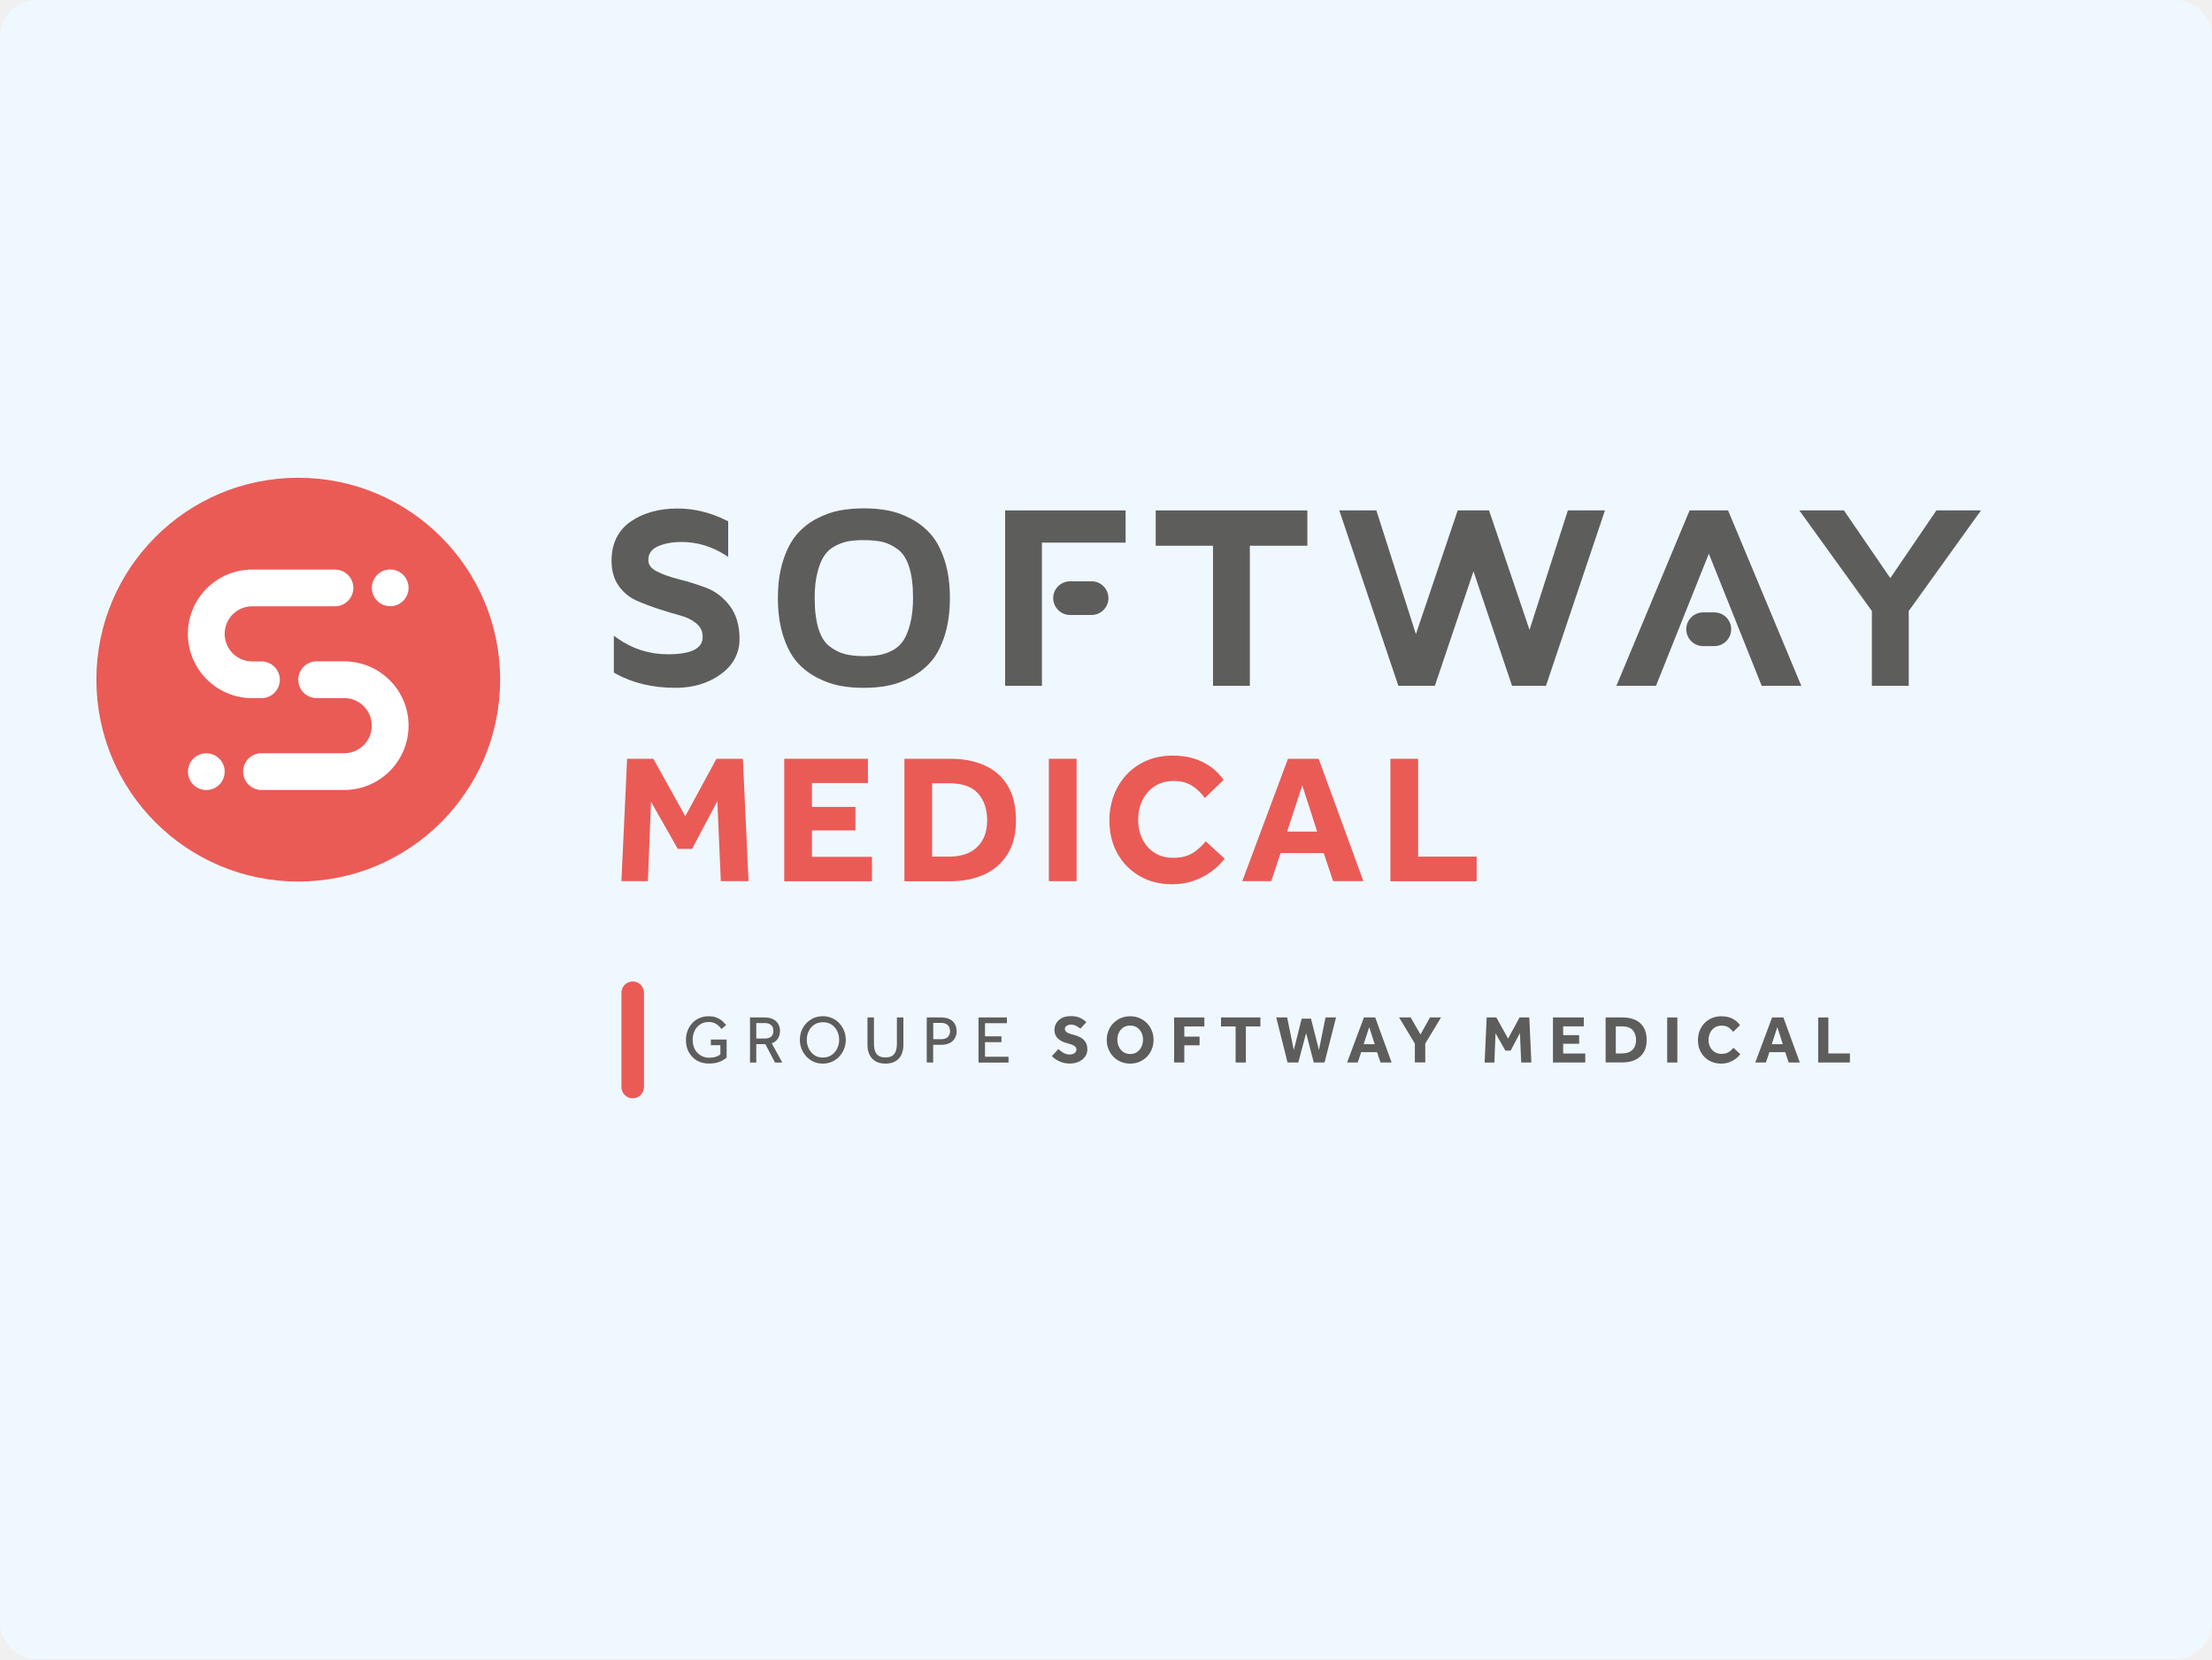
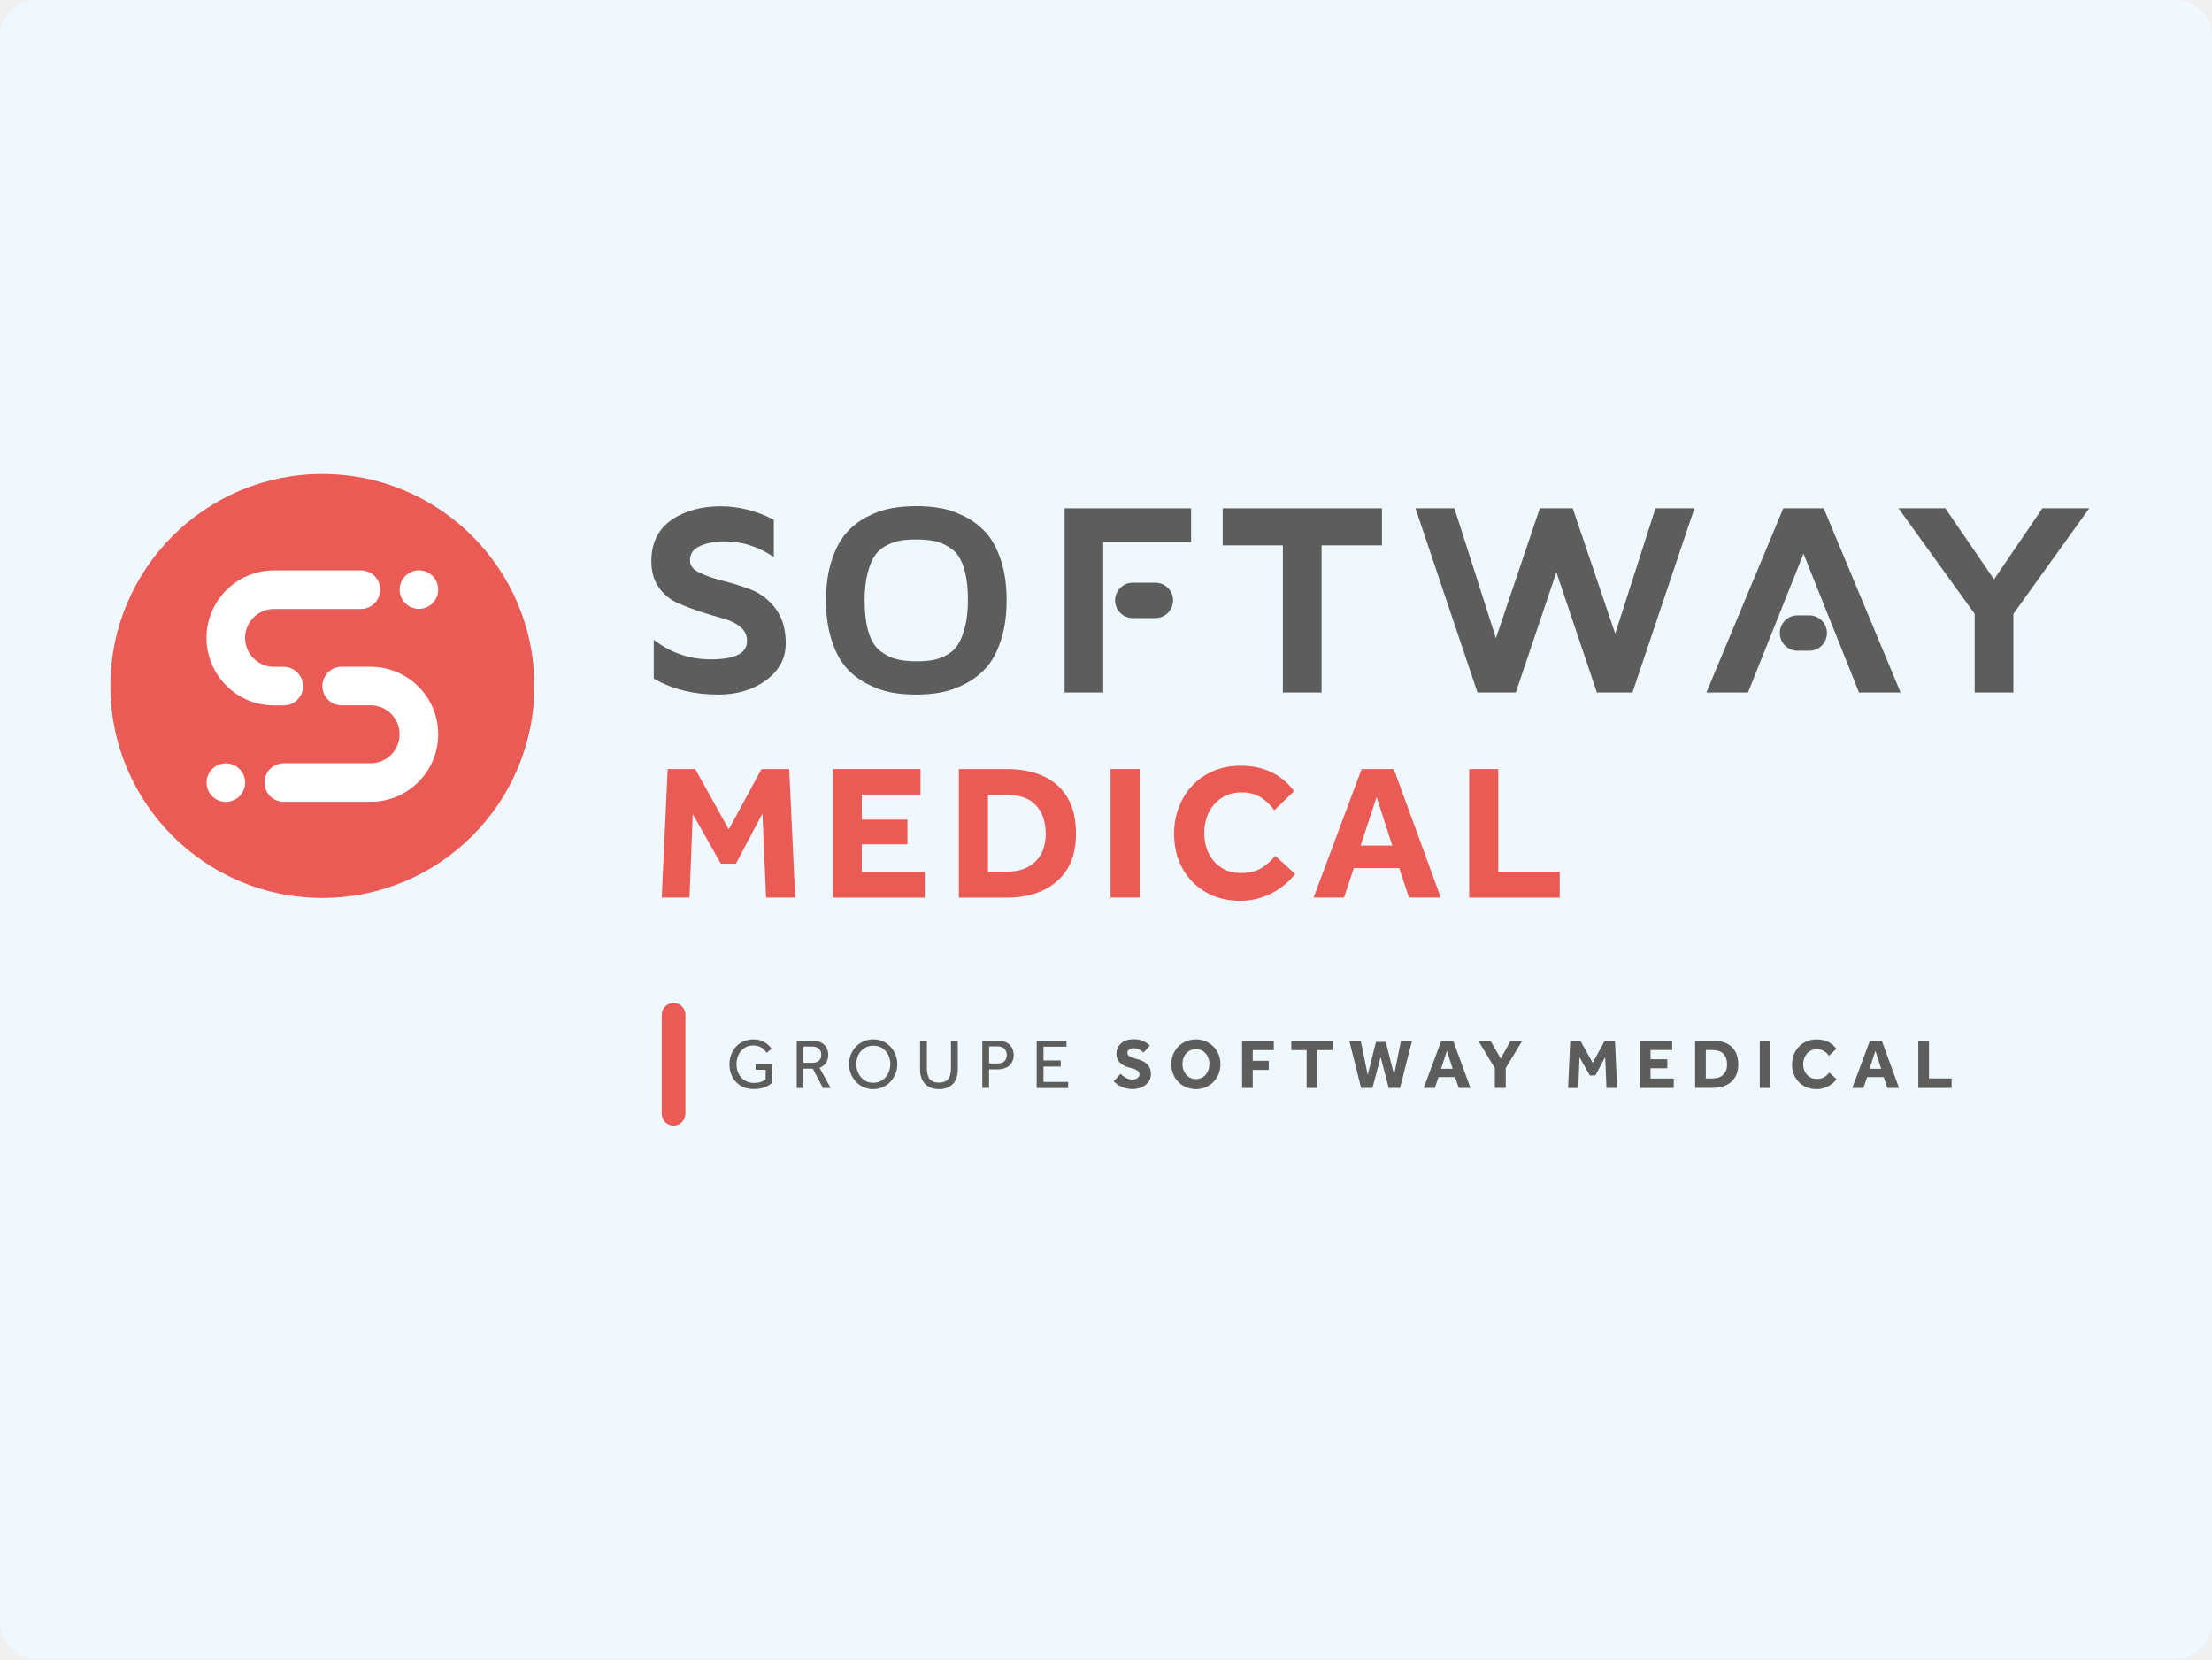
<svg xmlns="http://www.w3.org/2000/svg" version="1.1" id="LOGO" x="0px" y="0px" viewBox="0 0 600 450" width="600" height="450" xml:space="preserve">
  <style type="text/css">
	.st0{fill:#EA5B56;}
	.st1{fill:#5D5D5C;}
	.st2{fill:#FFFFFF;}
	.st3{fill:#EB5B56;}
	.st4{fill:none;}
</style>
  <rect style="width: 100%; height: 100%; fill: aliceblue;" rx="10" ry="10" />
-   <g transform="translate(-50,50), scale(2)">
+   <g transform="translate(-50,45), scale(2.1)">
    <g>
      <g>
        <circle class="st0" cx="65.45" cy="67.17" r="27.38" />
        <path class="st1" d="M116.6,68.28c-3.13,0-5.88-0.67-8.19-1.98l-0.16-0.09v-4.99l0.49,0.34c2.03,1.44,4.33,2.17,6.84,2.17     c3.17,0,4.72-0.77,4.72-2.36c0-0.72-0.26-1.3-0.8-1.77c-0.57-0.5-1.3-0.87-2.18-1.11c-0.93-0.25-1.93-0.56-2.99-0.9     c-1.06-0.35-2.07-0.73-3-1.14c-0.97-0.43-1.79-1.11-2.43-2.01c-0.64-0.91-0.96-2.05-0.96-3.39c0-2.34,0.88-4.13,2.61-5.33     c1.69-1.17,3.84-1.76,6.37-1.76c2.22,0,4.47,0.55,6.67,1.65l0.17,0.08v4.83l-0.47-0.3c-1.82-1.14-3.79-1.72-5.86-1.72     c-1.29,0-2.39,0.21-3.28,0.63c-0.82,0.39-1.22,0.98-1.22,1.81c0,0.65,0.36,1.15,1.11,1.53c0.82,0.42,1.84,0.79,3.01,1.08     c1.21,0.3,2.44,0.68,3.67,1.14c1.27,0.47,2.36,1.3,3.24,2.45c0.89,1.16,1.34,2.68,1.34,4.5c0,1.96-0.86,3.58-2.57,4.81     C121.05,67.67,118.99,68.28,116.6,68.28z" />
        <path class="st1" d="M142.15,68.28c-1.15,0-2.25-0.09-3.24-0.28c-1.01-0.19-2.06-0.56-3.11-1.11c-1.06-0.55-1.98-1.27-2.74-2.14     c-0.75-0.87-1.38-2.06-1.85-3.55c-0.47-1.47-0.71-3.19-0.71-5.09c0-1.92,0.24-3.63,0.71-5.09c0.47-1.47,1.1-2.66,1.85-3.54     c0.75-0.88,1.67-1.61,2.74-2.16c1.05-0.55,2.1-0.92,3.11-1.1c1-0.18,2.09-0.28,3.24-0.28c1.15,0,2.24,0.09,3.24,0.28     c1.01,0.18,2.06,0.56,3.11,1.1c1.06,0.55,1.99,1.28,2.75,2.15c0.77,0.88,1.39,2.07,1.87,3.54c0.47,1.46,0.71,3.17,0.71,5.09     c0,1.9-0.24,3.62-0.71,5.09c-0.48,1.49-1.1,2.68-1.87,3.55c-0.76,0.87-1.69,1.59-2.75,2.14c-1.05,0.55-2.1,0.92-3.11,1.11     C144.4,68.19,143.31,68.28,142.15,68.28z M142.15,48.25c-0.79,0-1.48,0.05-2.07,0.15c-0.57,0.1-1.17,0.31-1.79,0.63     c-0.6,0.31-1.09,0.74-1.46,1.27c-0.38,0.54-0.7,1.31-0.95,2.27c-0.26,0.97-0.39,2.15-0.39,3.51c0,1.7,0.18,3.12,0.53,4.22     c0.34,1.07,0.84,1.87,1.5,2.36c0.67,0.51,1.36,0.86,2.06,1.04c0.71,0.18,1.58,0.28,2.57,0.28c0.81,0,1.52-0.05,2.1-0.15     c0.57-0.1,1.17-0.3,1.78-0.62c0.59-0.31,1.08-0.74,1.45-1.29c0.38-0.56,0.71-1.34,0.96-2.32c0.26-0.99,0.39-2.17,0.39-3.53     c0-1.68-0.18-3.09-0.53-4.19c-0.34-1.07-0.85-1.87-1.51-2.36c-0.68-0.51-1.38-0.85-2.06-1.02     C144.04,48.34,143.17,48.25,142.15,48.25z" />
        <polygon class="st1" points="189.51,68.01 189.51,49.01 181.74,49.01 181.74,44.22 202.31,44.22 202.31,49.01 194.51,49.01     194.51,68.01    " />
        <polygon class="st1" points="230.07,68.01 224.84,52.48 219.6,68.01 214.65,68.01 206.64,44.22 211.67,44.22 217.03,61     222.7,44.22 226.95,44.22 232.44,60.42 237.64,44.22 242.67,44.22 234.67,68.01    " />
        <polygon class="st1" points="278.87,68.01 278.87,57.86 269.03,44.22 275.08,44.22 281.37,53.4 287.62,44.22 293.67,44.22     283.87,57.86 283.87,68.01    " />
        <polygon class="st1" points="166.31,68.01 161.32,68.01 161.32,44.22 177.66,44.22 177.66,48.59 166.31,48.59    " />
        <path class="st1" d="M249.59,68.01h-5.37l9.93-23.79h5.22l9.93,23.79h-5.37l-7.17-17.92L249.59,68.01z" />
        <path class="st1" d="M255.98,62.62h1.53c1.26,0,2.28-1.02,2.28-2.29c0-1.26-1.02-2.28-2.28-2.28h-1.53     c-1.26,0-2.28,1.02-2.28,2.28C253.7,61.6,254.72,62.62,255.98,62.62" />
        <path class="st1" d="M170.13,58.4h2.91c1.26,0,2.29-1.02,2.29-2.29c0-1.26-1.03-2.28-2.29-2.28h-2.91     c-1.26,0-2.29,1.02-2.29,2.28C167.84,57.38,168.87,58.4,170.13,58.4" />
        <g>
          <path class="st0" d="M109.28,94.5l0.77-16.6h3.56l4.33,7.79l4.23-7.79h3.58l0.77,16.6h-3.76l-0.47-10.85l-3.43,6.47h-1.94      l-3.63-6.4l-0.42,10.78H109.28z" />
          <path class="st0" d="M131.36,94.5V77.9h11.35v3.29h-7.59v3.24h5.9v3.19h-5.9v3.58h8.14v3.31H131.36z" />
          <path class="st0" d="M147.66,94.5V77.9h6.27c1.71,0,3.23,0.29,4.57,0.88c1.34,0.59,2.39,1.5,3.15,2.74      c0.76,1.24,1.14,2.83,1.14,4.77c0,1.83-0.39,3.35-1.16,4.57c-0.77,1.22-1.83,2.13-3.16,2.74c-1.34,0.61-2.86,0.91-4.57,0.91      H147.66z M151.42,91.17h2.29c1.66,0,2.94-0.44,3.83-1.32c0.9-0.88,1.34-2.07,1.34-3.58c0-1.53-0.41-2.75-1.24-3.67      c-0.83-0.92-2.14-1.38-3.93-1.38h-2.29V91.17z" />
          <path class="st0" d="M167.25,94.5V77.9h3.76v16.6H167.25z" />
          <path class="st0" d="M188.53,89.1l2.56,2.34c-0.46,0.63-1.06,1.21-1.78,1.74c-0.72,0.53-1.53,0.96-2.43,1.27      c-0.9,0.31-1.86,0.47-2.89,0.47c-1.68,0-3.16-0.37-4.44-1.12c-1.29-0.75-2.29-1.77-3.01-3.07c-0.72-1.3-1.08-2.79-1.08-4.47      c0-1.23,0.21-2.38,0.62-3.45c0.41-1.07,1-2,1.75-2.8c0.76-0.8,1.66-1.42,2.71-1.87c1.05-0.45,2.22-0.67,3.5-0.67      c1.53,0,2.87,0.28,4.03,0.85c1.16,0.56,2.12,1.38,2.89,2.44l-2.56,2.46c-0.5-0.7-1.09-1.26-1.77-1.68      c-0.68-0.42-1.49-0.63-2.44-0.63c-1,0-1.85,0.24-2.58,0.71c-0.72,0.47-1.28,1.11-1.67,1.9c-0.39,0.8-0.58,1.68-0.58,2.64      c0,0.98,0.19,1.86,0.58,2.64c0.39,0.78,0.94,1.4,1.65,1.85c0.71,0.46,1.55,0.68,2.51,0.68c0.8,0,1.46-0.11,1.99-0.32      c0.53-0.22,0.98-0.49,1.36-0.83C187.85,89.85,188.2,89.49,188.53,89.1z" />
          <path class="st0" d="M193.48,94.5l6.2-16.6h4.16l6.07,16.6h-4.11l-1.27-3.81h-5.85l-1.27,3.81H193.48z M199.56,87.78h4.08      l-2.02-6.27L199.56,87.78z" />
          <path class="st0" d="M213.57,94.5V77.9h3.76v13.27h7.94v3.34H213.57z" />
        </g>
        <g>
          <g>
            <circle class="st2" cx="77.92" cy="54.72" r="2.49" />
            <path class="st2" d="M52.98,77.16c-1.38,0-2.49,1.12-2.49,2.49c0,1.38,1.12,2.49,2.49,2.49c1.38,0,2.49-1.12,2.49-2.49       C55.47,78.28,54.36,77.16,52.98,77.16z" />
            <path class="st2" d="M71.68,64.69h-3.74c-1.38,0-2.49,1.12-2.49,2.49c0,1.38,1.12,2.49,2.49,2.49h3.74       c2.07,0,3.74,1.67,3.74,3.74c0,2.07-1.67,3.74-3.74,3.74H60.46c-1.38,0-2.49,1.12-2.49,2.49c0,1.38,1.12,2.49,2.49,2.49h11.22       c4.82,0,8.73-3.91,8.73-8.73C80.41,68.6,76.5,64.69,71.68,64.69z" />
            <path class="st2" d="M59.21,69.68h1.25c1.38,0,2.49-1.12,2.49-2.49c0-1.38-1.12-2.49-2.49-2.49h-1.25       c-2.07,0-3.74-1.67-3.74-3.74c0-2.07,1.67-3.74,3.74-3.74h11.22c1.38,0,2.49-1.12,2.49-2.49c0-1.38-1.12-2.49-2.49-2.49H59.21       c-4.82,0-8.73,3.91-8.73,8.73C50.49,65.77,54.39,69.68,59.21,69.68z" />
          </g>
        </g>
      </g>
      <g>
        <g>
          <path class="st1" d="M121.41,116.74v-0.76h2.14v2.44c-0.23,0.21-0.53,0.4-0.92,0.56c-0.38,0.17-0.88,0.25-1.49,0.25      c-0.64,0-1.19-0.14-1.65-0.42c-0.46-0.28-0.82-0.66-1.08-1.14s-0.38-1.03-0.38-1.63c0-0.45,0.07-0.86,0.22-1.25      c0.15-0.39,0.35-0.73,0.63-1.03c0.27-0.3,0.6-0.53,0.97-0.69c0.38-0.16,0.79-0.25,1.25-0.25c0.43,0,0.8,0.06,1.11,0.19      c0.31,0.13,0.57,0.29,0.77,0.47c0.21,0.19,0.37,0.37,0.49,0.54l-0.62,0.53c-0.1-0.14-0.22-0.28-0.38-0.43      c-0.15-0.15-0.34-0.27-0.56-0.37c-0.22-0.1-0.49-0.15-0.8-0.15c-0.45,0-0.83,0.11-1.16,0.33c-0.33,0.22-0.58,0.51-0.75,0.88      c-0.17,0.37-0.26,0.77-0.26,1.22c0,0.47,0.1,0.89,0.29,1.25c0.19,0.36,0.45,0.64,0.79,0.85c0.33,0.2,0.71,0.31,1.14,0.31      c0.35,0,0.66-0.04,0.91-0.12c0.25-0.08,0.46-0.19,0.63-0.33v-1.25H121.41z" />
          <path class="st1" d="M126.72,119.09v-6.11h1.95c0.52,0,0.93,0.09,1.24,0.27c0.31,0.18,0.54,0.4,0.67,0.68      c0.14,0.27,0.21,0.56,0.21,0.85c0,0.39-0.09,0.74-0.27,1.04c-0.18,0.3-0.47,0.52-0.85,0.67l1.43,2.61h-0.99l-1.31-2.5h-1.23v2.5      H126.72z M127.57,115.84h1.17c0.38,0,0.66-0.09,0.86-0.28c0.2-0.19,0.29-0.44,0.29-0.76c0-0.34-0.1-0.6-0.31-0.78      c-0.21-0.19-0.49-0.28-0.86-0.28h-1.15V115.84z" />
          <path class="st1" d="M136.6,119.24c-0.44,0-0.85-0.08-1.23-0.25c-0.38-0.16-0.71-0.4-0.99-0.69c-0.28-0.3-0.5-0.64-0.66-1.03      c-0.16-0.39-0.24-0.8-0.24-1.25s0.08-0.86,0.23-1.25c0.16-0.39,0.38-0.73,0.66-1.02c0.28-0.29,0.62-0.52,0.99-0.69      c0.38-0.16,0.79-0.25,1.23-0.25c0.44,0,0.85,0.08,1.23,0.25c0.38,0.16,0.71,0.39,0.99,0.69c0.28,0.29,0.51,0.63,0.66,1.02      c0.16,0.39,0.24,0.8,0.24,1.25s-0.08,0.86-0.24,1.25c-0.16,0.39-0.38,0.73-0.66,1.03c-0.28,0.3-0.62,0.53-0.99,0.69      C137.44,119.16,137.03,119.24,136.6,119.24z M136.6,118.42c0.45,0,0.83-0.11,1.16-0.33c0.33-0.22,0.59-0.51,0.77-0.88      c0.18-0.36,0.28-0.76,0.28-1.19c0-0.44-0.09-0.84-0.27-1.2c-0.18-0.36-0.43-0.65-0.76-0.87c-0.33-0.22-0.72-0.32-1.17-0.32      c-0.45,0-0.83,0.11-1.16,0.32c-0.33,0.22-0.59,0.51-0.76,0.87c-0.18,0.36-0.27,0.76-0.27,1.2c0,0.43,0.09,0.83,0.27,1.19      c0.18,0.36,0.44,0.66,0.76,0.88C135.76,118.31,136.15,118.42,136.6,118.42z" />
          <path class="st1" d="M142.65,116.76v-3.78h0.88v3.57c0,0.37,0.05,0.69,0.14,0.97c0.09,0.28,0.25,0.5,0.48,0.65      c0.23,0.16,0.54,0.23,0.94,0.23c0.4,0,0.72-0.08,0.94-0.23c0.22-0.16,0.38-0.37,0.47-0.65c0.09-0.28,0.14-0.6,0.14-0.97v-3.57      h0.88v3.78c0,0.46-0.09,0.88-0.26,1.26c-0.17,0.38-0.44,0.67-0.8,0.89c-0.36,0.22-0.81,0.33-1.37,0.33      c-0.56,0-1.01-0.11-1.37-0.33c-0.36-0.22-0.63-0.52-0.8-0.89C142.74,117.64,142.65,117.22,142.65,116.76z" />
          <path class="st1" d="M150.69,119.09v-6.11h1.93c0.42,0,0.76,0.06,1.03,0.17c0.27,0.11,0.49,0.26,0.65,0.44      c0.16,0.18,0.27,0.38,0.34,0.6s0.1,0.43,0.1,0.64c0,0.4-0.09,0.74-0.27,1.02c-0.18,0.28-0.42,0.49-0.73,0.63      c-0.31,0.14-0.67,0.21-1.07,0.21h-1.11v2.4H150.69z M151.56,115.93h1.1c0.38,0,0.67-0.1,0.88-0.29c0.2-0.2,0.31-0.46,0.31-0.8      c0-0.34-0.1-0.61-0.31-0.82c-0.21-0.2-0.5-0.3-0.87-0.3h-1.1V115.93z" />
          <path class="st1" d="M157.71,119.09v-6.11h3.85v0.78h-2.97v1.78h2.23v0.79h-2.23v1.98h3.19v0.79H157.71z" />
          <path class="st1" d="M167.66,118.22l0.89-0.96c0.16,0.17,0.37,0.34,0.64,0.5c0.27,0.16,0.58,0.25,0.93,0.25      c0.14,0,0.28-0.03,0.41-0.08c0.13-0.05,0.24-0.13,0.33-0.23c0.09-0.1,0.13-0.22,0.13-0.36c0-0.23-0.11-0.4-0.33-0.53      c-0.22-0.13-0.57-0.25-1.04-0.37c-0.46-0.12-0.85-0.32-1.15-0.61c-0.31-0.29-0.46-0.67-0.46-1.14c0-0.34,0.08-0.66,0.25-0.94      c0.17-0.28,0.41-0.51,0.74-0.69c0.33-0.17,0.74-0.26,1.24-0.26c0.42,0,0.76,0.05,1.05,0.16c0.28,0.11,0.51,0.22,0.68,0.35      c0.17,0.13,0.29,0.23,0.36,0.31l-0.8,0.88c-0.14-0.1-0.31-0.22-0.53-0.35c-0.22-0.13-0.48-0.2-0.78-0.2      c-0.2,0-0.38,0.06-0.55,0.17c-0.17,0.11-0.25,0.25-0.25,0.41c0,0.21,0.11,0.38,0.33,0.5c0.22,0.13,0.52,0.23,0.91,0.32      c0.3,0.07,0.59,0.18,0.86,0.33c0.28,0.15,0.51,0.35,0.68,0.61c0.18,0.26,0.27,0.6,0.27,1.03c0,0.37-0.1,0.69-0.31,0.98      c-0.21,0.29-0.49,0.51-0.84,0.68c-0.35,0.16-0.75,0.25-1.19,0.25c-0.4,0-0.76-0.05-1.07-0.15s-0.58-0.22-0.82-0.38      C168.01,118.56,167.82,118.39,167.66,118.22z" />
          <path class="st1" d="M178.28,119.24c-0.45,0-0.87-0.08-1.26-0.24c-0.38-0.16-0.72-0.39-1.01-0.68      c-0.29-0.29-0.51-0.64-0.67-1.03c-0.16-0.39-0.24-0.81-0.24-1.26c0-0.46,0.08-0.88,0.24-1.27c0.16-0.39,0.38-0.73,0.67-1.02      c0.29-0.29,0.62-0.52,1.01-0.68c0.39-0.16,0.81-0.24,1.26-0.24c0.45,0,0.87,0.08,1.25,0.24c0.38,0.16,0.72,0.39,1.01,0.68      c0.29,0.29,0.51,0.63,0.67,1.02c0.16,0.39,0.24,0.81,0.24,1.27c0,0.45-0.08,0.87-0.24,1.26c-0.16,0.39-0.38,0.73-0.67,1.03      c-0.29,0.29-0.63,0.52-1.01,0.68C179.15,119.16,178.73,119.24,178.28,119.24z M178.28,117.94c0.36,0,0.67-0.09,0.93-0.27      c0.26-0.18,0.46-0.41,0.6-0.71c0.14-0.29,0.21-0.61,0.21-0.96s-0.07-0.67-0.21-0.96c-0.14-0.29-0.34-0.52-0.6-0.7      c-0.26-0.17-0.57-0.26-0.93-0.26c-0.36,0-0.67,0.09-0.93,0.26c-0.26,0.17-0.46,0.41-0.6,0.7c-0.14,0.29-0.21,0.61-0.21,0.96      s0.07,0.67,0.21,0.96c0.14,0.29,0.34,0.53,0.6,0.71C177.61,117.85,177.92,117.94,178.28,117.94z" />
          <path class="st1" d="M184.24,119.09v-6.11h4.1v1.22h-2.72v1.38h2.07v1.18h-2.07v2.33H184.24z" />
          <path class="st1" d="M192.58,119.09v-4.89h-1.98v-1.22h5.34v1.22h-1.97v4.89H192.58z" />
          <path class="st1" d="M199.62,119.09l-1.53-6.11h1.48l0.9,4.42l1.07-4.26h1.26l1.08,4.26l0.89-4.42h1.43l-1.56,6.11h-1.46      l-1.04-3.99l-1.06,3.99H199.62z" />
          <path class="st1" d="M207.7,119.09l2.28-6.11h1.53l2.23,6.11h-1.51l-0.47-1.4h-2.15l-0.47,1.4H207.7z M209.94,116.61h1.5      l-0.74-2.31L209.94,116.61z" />
          <path class="st1" d="M216.89,119.09v-2.56l-2.14-3.55h1.57l1.33,2.31l1.29-2.31h1.5l-2.14,3.54v2.56H216.89z" />
          <path class="st1" d="M226.35,119.09l0.28-6.11h1.31l1.59,2.87l1.56-2.87h1.32l0.28,6.11h-1.38l-0.17-3.99l-1.26,2.38h-0.71      l-1.34-2.35l-0.16,3.97H226.35z" />
          <path class="st1" d="M235.62,119.09v-6.11h4.18v1.21H237v1.19h2.17v1.17H237v1.32H240v1.22H235.62z" />
          <path class="st1" d="M242.76,119.09v-6.11h2.31c0.63,0,1.19,0.11,1.68,0.32s0.88,0.55,1.16,1.01c0.28,0.45,0.42,1.04,0.42,1.75      c0,0.67-0.14,1.23-0.43,1.68c-0.28,0.45-0.67,0.78-1.16,1.01c-0.49,0.22-1.05,0.33-1.68,0.33H242.76z M244.15,117.86h0.84      c0.61,0,1.08-0.16,1.41-0.49c0.33-0.32,0.49-0.76,0.49-1.32c0-0.56-0.15-1.01-0.46-1.35c-0.31-0.34-0.79-0.51-1.45-0.51h-0.84      V117.86z" />
          <path class="st1" d="M251.11,119.09v-6.11h1.38v6.11H251.11z" />
          <path class="st1" d="M260.09,117.1l0.94,0.86c-0.17,0.23-0.39,0.45-0.65,0.64c-0.27,0.2-0.56,0.35-0.89,0.47      c-0.33,0.12-0.68,0.17-1.06,0.17c-0.62,0-1.16-0.14-1.64-0.41c-0.47-0.28-0.84-0.65-1.11-1.13c-0.27-0.48-0.4-1.03-0.4-1.64      c0-0.45,0.08-0.88,0.23-1.27c0.15-0.39,0.37-0.74,0.65-1.03c0.28-0.29,0.61-0.52,1-0.69c0.39-0.16,0.82-0.25,1.29-0.25      c0.56,0,1.06,0.1,1.48,0.31c0.43,0.21,0.78,0.51,1.06,0.9l-0.94,0.91c-0.18-0.26-0.4-0.46-0.65-0.62s-0.55-0.23-0.9-0.23      c-0.37,0-0.68,0.09-0.95,0.26c-0.27,0.17-0.47,0.41-0.61,0.7c-0.14,0.29-0.22,0.62-0.22,0.97c0,0.36,0.07,0.68,0.22,0.97      c0.14,0.29,0.35,0.51,0.61,0.68c0.26,0.17,0.57,0.25,0.93,0.25c0.29,0,0.54-0.04,0.73-0.12c0.2-0.08,0.36-0.18,0.5-0.31      S259.97,117.24,260.09,117.1z" />
          <path class="st1" d="M263.06,119.09l2.28-6.11h1.53l2.23,6.11h-1.51l-0.47-1.4h-2.15l-0.47,1.4H263.06z M265.29,116.61h1.5      l-0.74-2.31L265.29,116.61z" />
          <path class="st1" d="M271.59,119.09v-6.11h1.38v4.88h2.92v1.23H271.59z" />
        </g>
        <path class="st3" d="M110.81,123.95c-0.84,0-1.53-0.68-1.53-1.53v-12.79c0-0.84,0.68-1.53,1.53-1.53s1.53,0.68,1.53,1.53v12.79     C112.33,123.26,111.65,123.95,110.81,123.95z" />
      </g>
    </g>
    <rect class="st4" width="331.74" height="163.74" />
  </g>
</svg>
